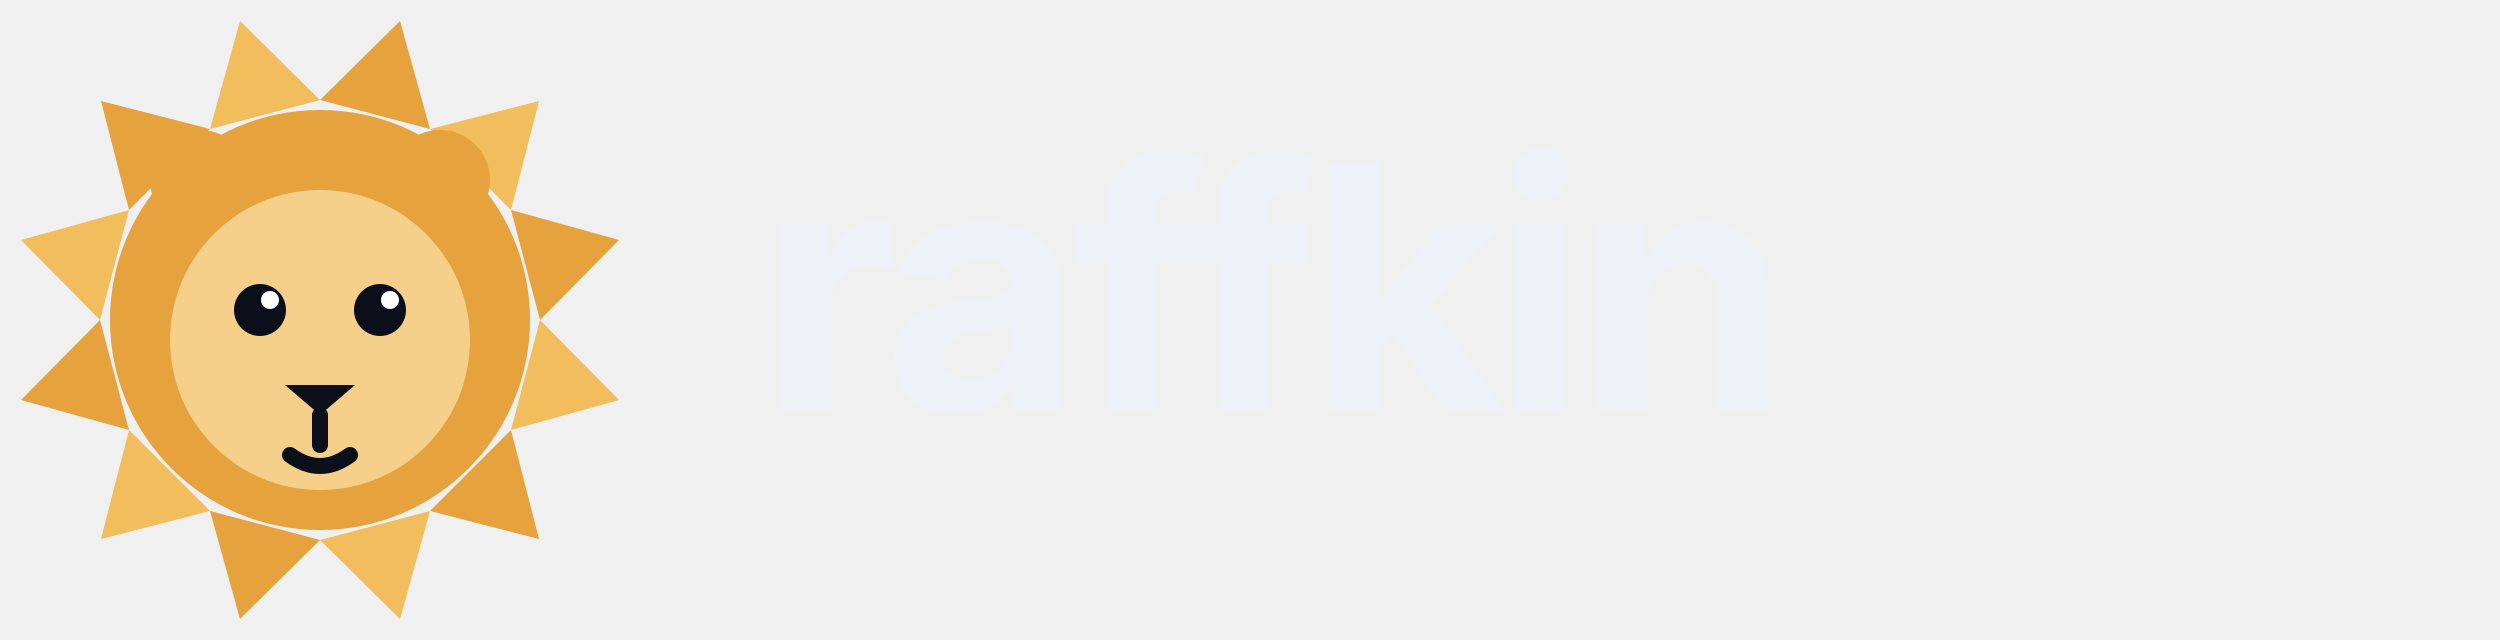
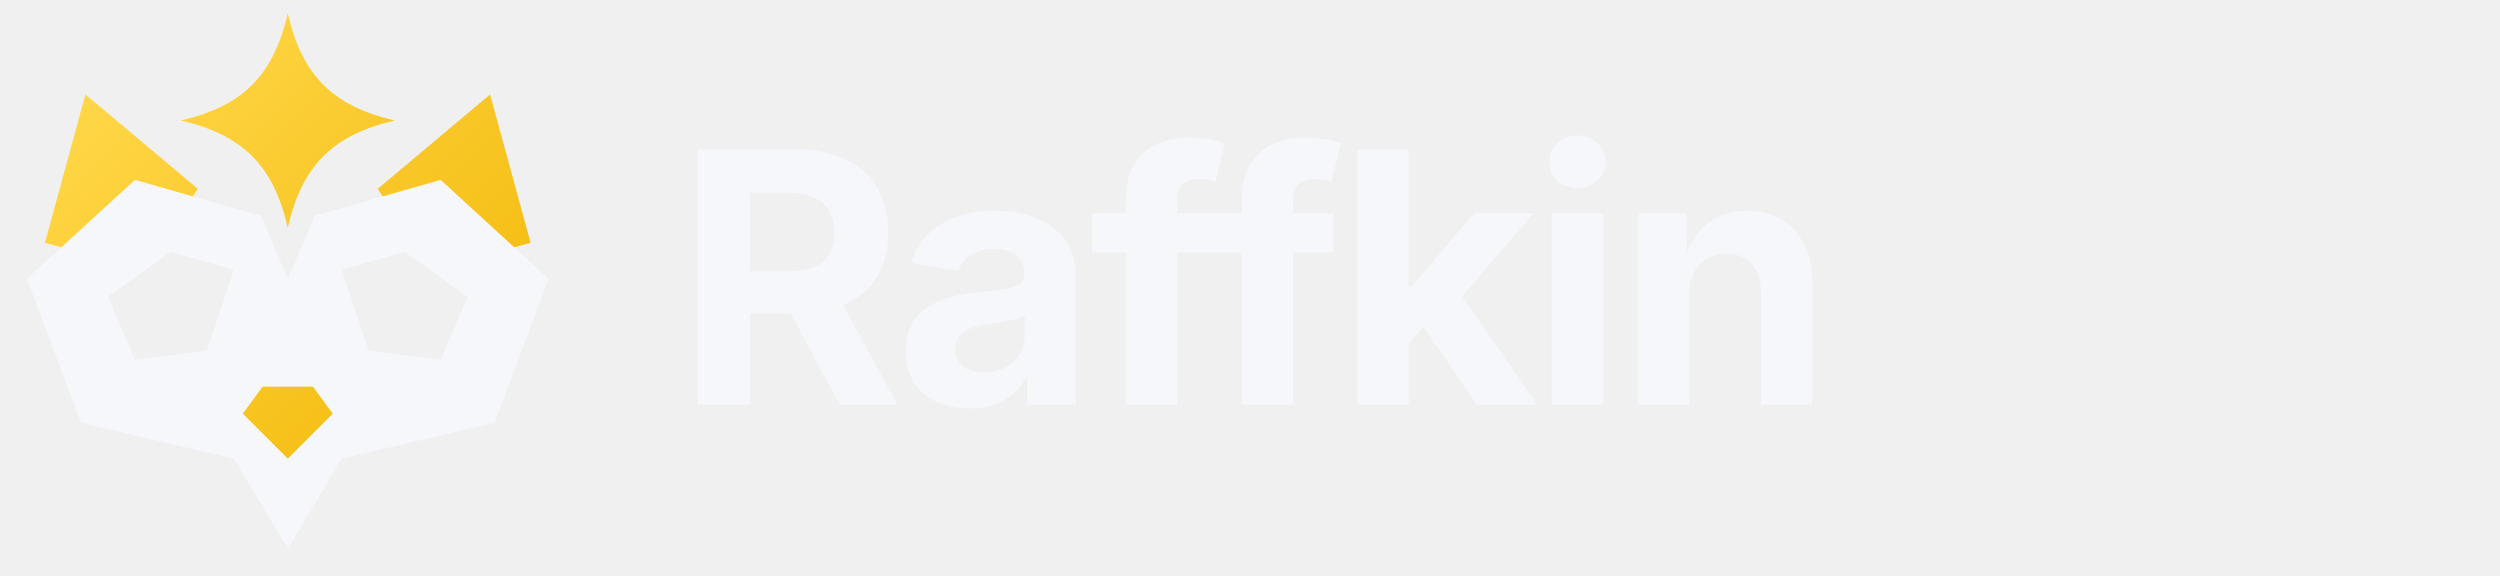
- <svg xmlns="http://www.w3.org/2000/svg" viewBox="0 0 250 64" width="250" height="64" role="img" aria-label="Raffkin — agentic SOC skill suite">
-   <g transform="translate(0 0)">
-     <path d="M54.0 32.0 L61.9 40.0 L51.1 43.0 Z" fill="#f2bd5c" />
-     <path d="M51.1 43.0 L53.9 53.9 L43.0 51.1 Z" fill="#e6a23c" />
-     <path d="M43.0 51.1 L40.0 61.9 L32.0 54.0 Z" fill="#f2bd5c" />
-     <path d="M32.0 54.0 L24.0 61.9 L21.0 51.1 Z" fill="#e6a23c" />
-     <path d="M21.0 51.1 L10.1 53.9 L12.9 43.0 Z" fill="#f2bd5c" />
-     <path d="M12.9 43.0 L2.1 40.0 L10.0 32.0 Z" fill="#e6a23c" />
-     <path d="M10.0 32.0 L2.1 24.0 L12.9 21.0 Z" fill="#f2bd5c" />
-     <path d="M12.9 21.0 L10.1 10.1 L21.0 12.9 Z" fill="#e6a23c" />
-     <path d="M21.0 12.9 L24.0 2.1 L32.0 10.0 Z" fill="#f2bd5c" />
-     <path d="M32.0 10.0 L40.0 2.1 L43.0 12.9 Z" fill="#e6a23c" />
-     <path d="M43.0 12.9 L53.9 10.1 L51.1 21.0 Z" fill="#f2bd5c" />
-     <path d="M51.1 21.0 L61.9 24.0 L54.0 32.0 Z" fill="#e6a23c" />
-     <circle cx="32" cy="32" r="21" fill="#e6a23c" />
-     <circle cx="32" cy="34" r="15" fill="#f6d08a" />
-     <circle cx="20" cy="18" r="5" fill="#e6a23c" />
-     <circle cx="44" cy="18" r="5" fill="#e6a23c" />
-     <circle cx="26" cy="31" r="2.6" fill="#0b0f1a" />
-     <circle cx="38" cy="31" r="2.6" fill="#0b0f1a" />
-     <circle cx="27" cy="30" r=".9" fill="#fff" />
-     <circle cx="39" cy="30" r=".9" fill="#fff" />
-     <path d="M28.5 38.5 L32 41.5 L35.5 38.5 Z" fill="#0b0f1a" />
-     <path d="M32 41.5 v3 M29 45.5 q3 2.2 6 0" stroke="#0b0f1a" stroke-width="1.6" fill="none" stroke-linecap="round" />
+ <svg xmlns="http://www.w3.org/2000/svg" viewBox="0 0 278 64" width="278" height="64" role="img" aria-label="Raffkin — agentic SOC skill suite">
+   <defs>
+     <linearGradient id="gold" x1="8" y1="8" x2="55" y2="55" gradientUnits="userSpaceOnUse">
+       <stop stop-color="#ffd84a" />
+       <stop offset="1" stop-color="#f2b705" />
+     </linearGradient>
+   </defs>
+   <g aria-hidden="true">
+     <path d="M32 1.5c1.6 6.9 5 10.3 11.9 11.9C37 15 33.6 18.4 32 25.3 30.4 18.4 27 15 20.1 13.4 27 11.8 30.4 8.4 32 1.5Z" fill="url(#gold)" />
+     <path d="M5 27 9.5 10.5 22 21 16 30Zm54 0-4.5-16.5L42 21l6 9Z" fill="url(#gold)" />
+     <path fill="#f5f7fa" fill-rule="evenodd" d="M3 31 15 20l14 4 3 7 3-7 14-4 12 11-6 16-17 4-6 10-6-10-17-4L3 31Zm9 2 7-5 7 2-3 9-8 1-3-7Zm40 0-7-5-7 2 3 9 8 1 3-7Z" />
+     <path d="m27 46 5 5 5-5-2.2-3h-5.6L27 46Z" fill="url(#gold)" />
  </g>
-   <text x="76" y="41" font-family="Space Grotesk, Inter, system-ui, sans-serif" font-size="34" font-weight="700" letter-spacing="-1" fill="#eef2f8">raffkin</text>
+   <text x="75" y="45" font-family="Space Grotesk, Inter, system-ui, sans-serif" font-size="39" font-weight="700" letter-spacing="-1" fill="#f5f7fa">Raffkin</text>
</svg>
